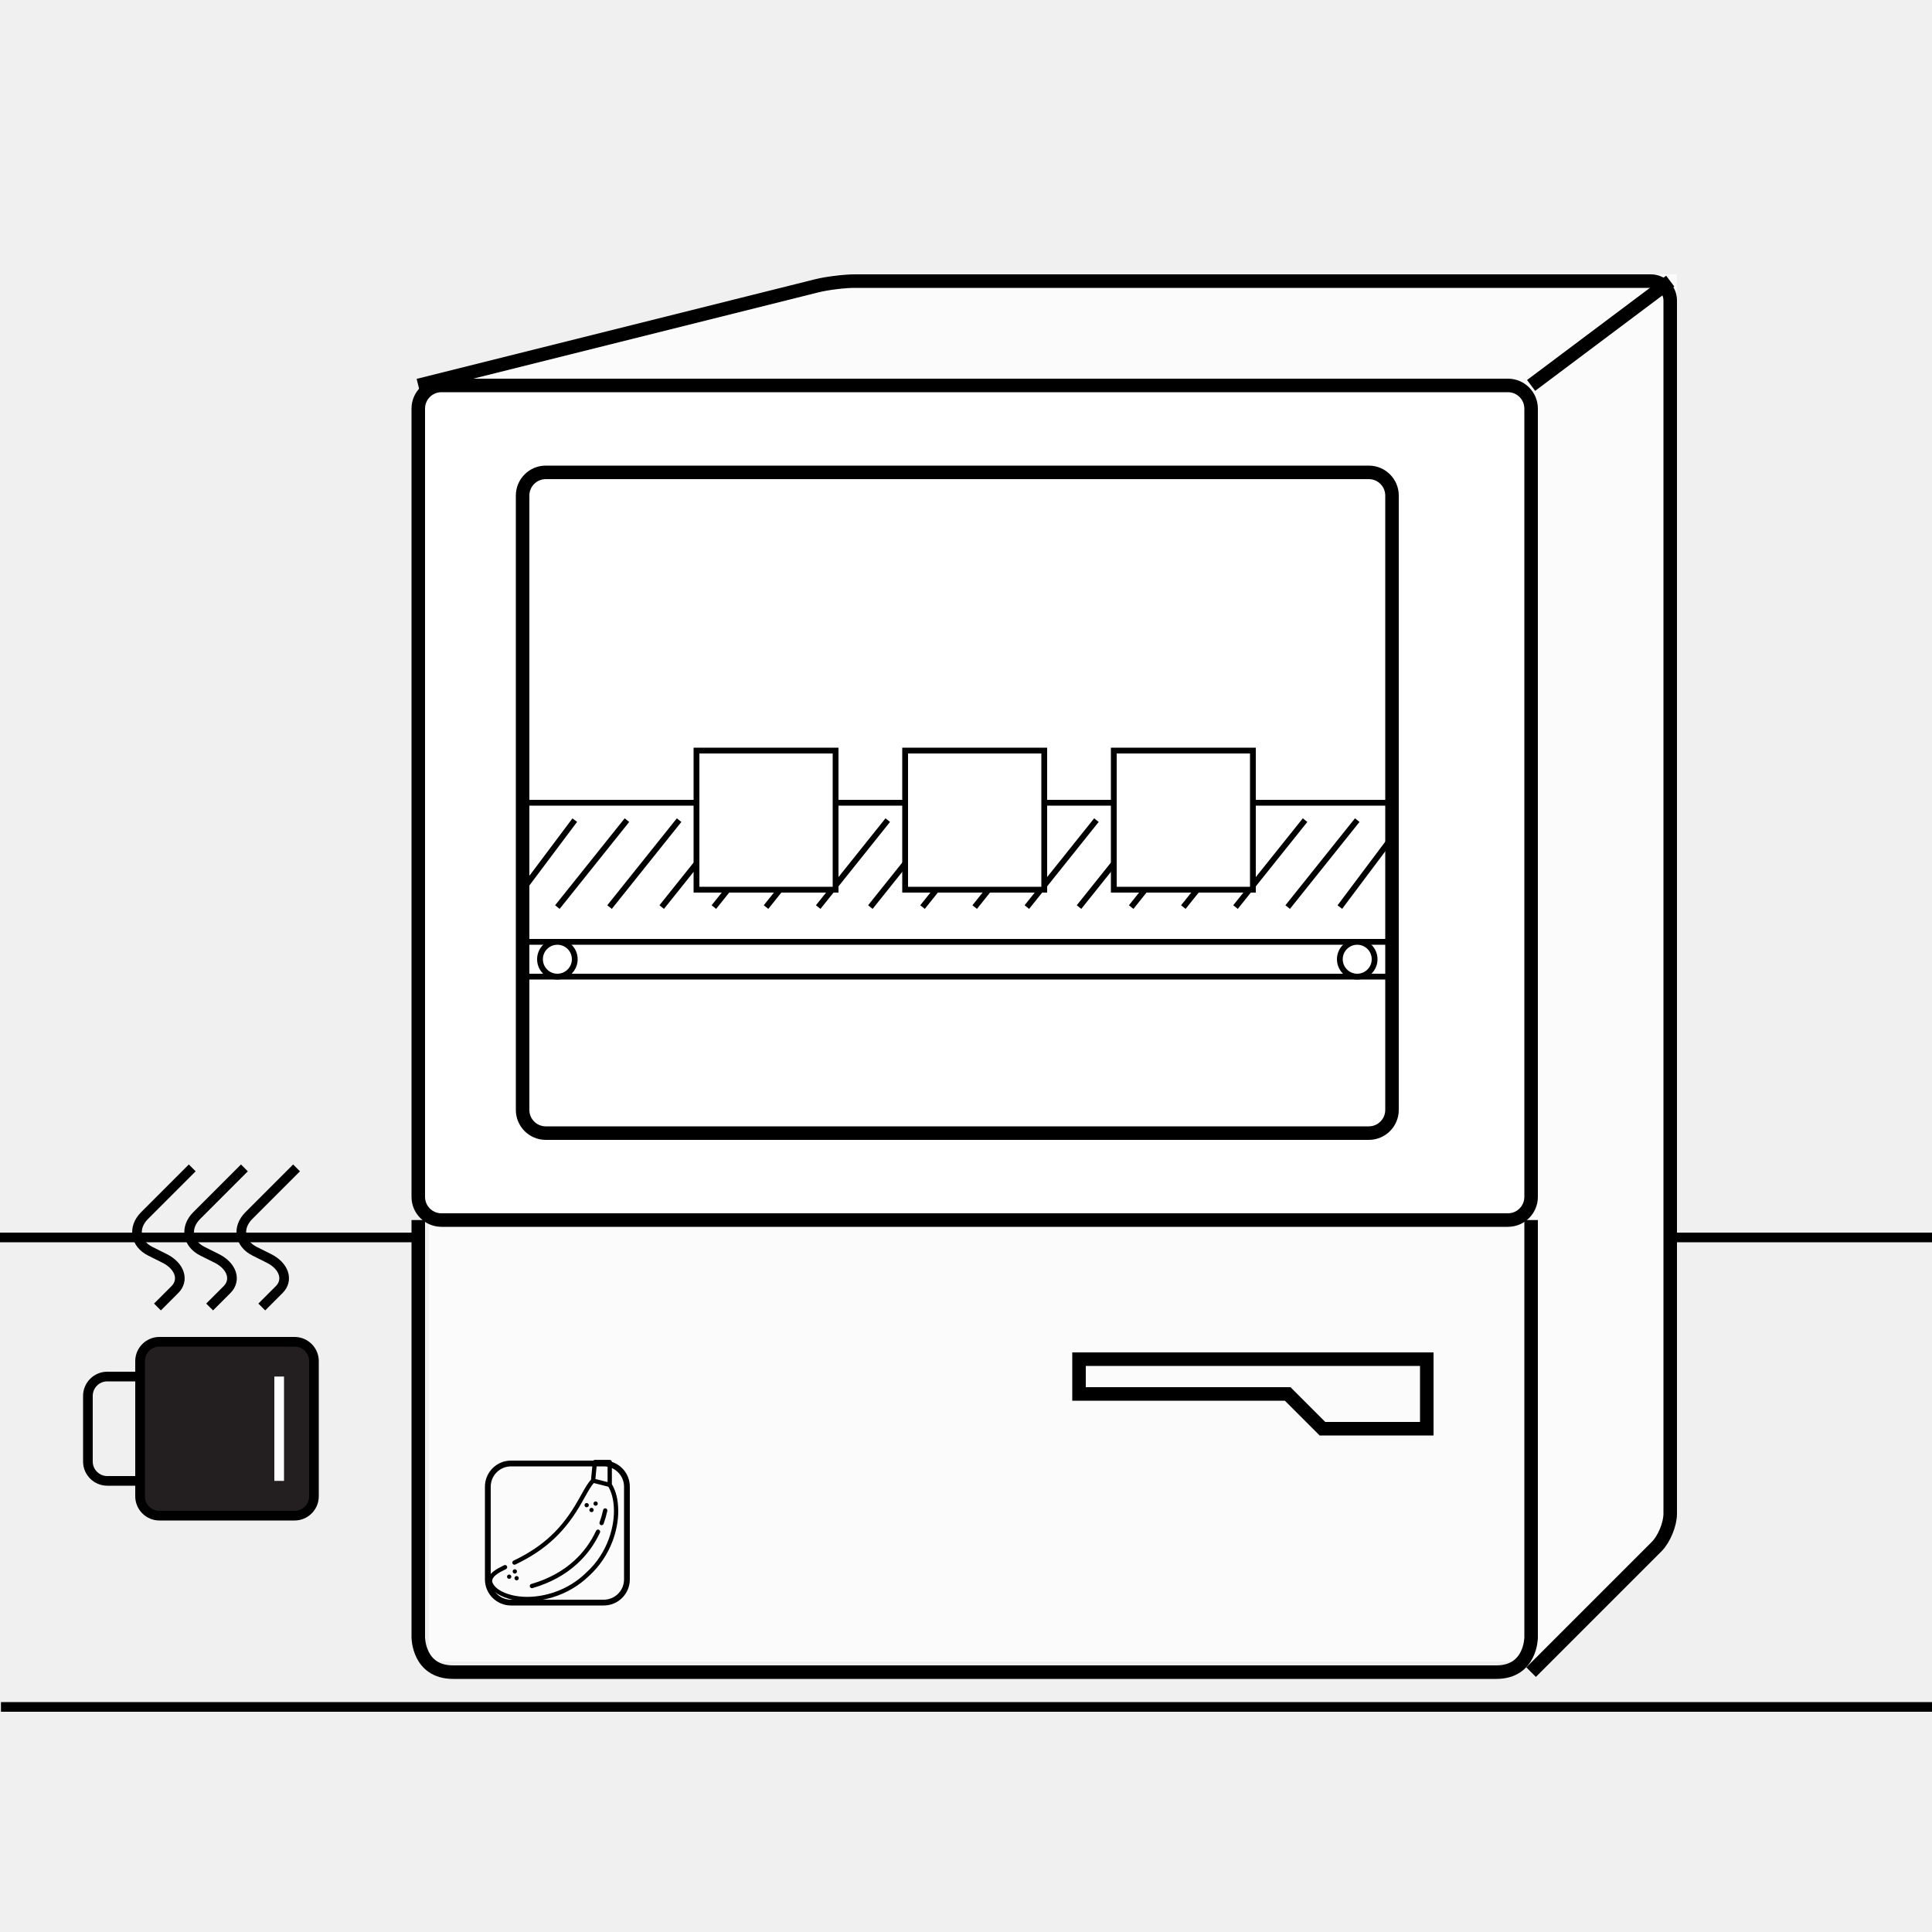
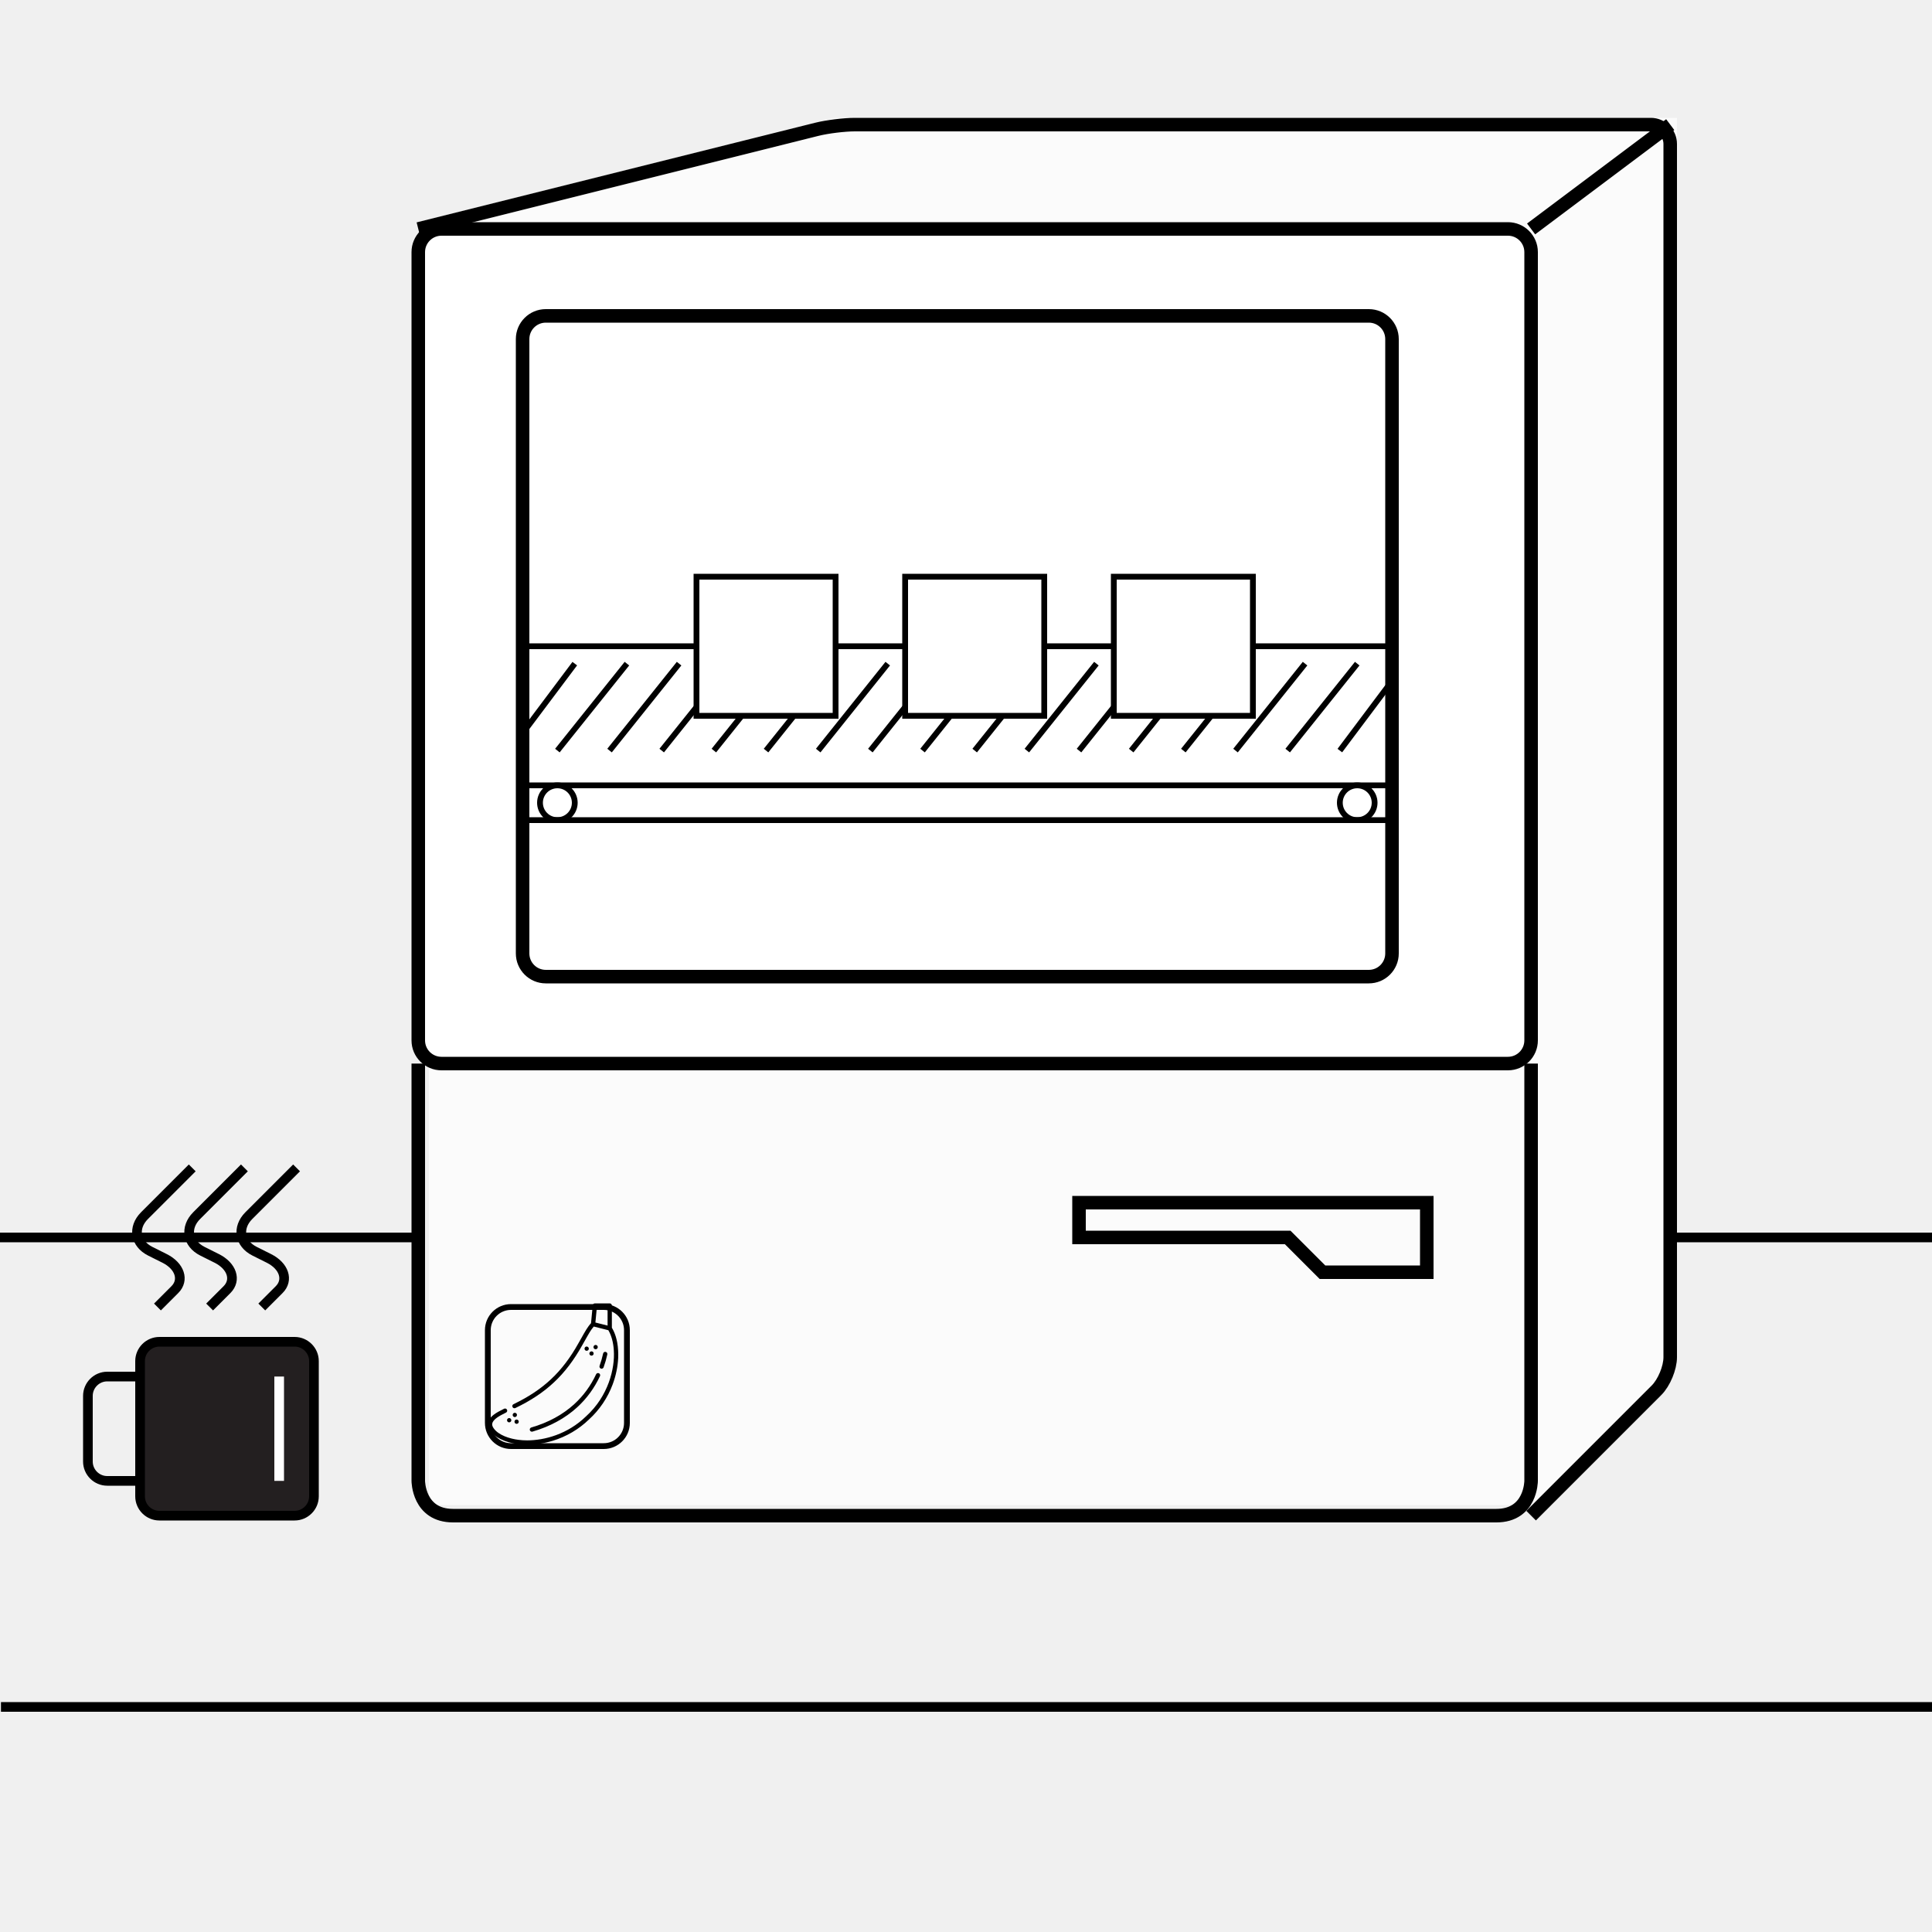
<svg xmlns="http://www.w3.org/2000/svg" version="1.1" id="loop" x="0px" y="0px" viewBox="0 0 1000 1000" enable-background="new 0 0 1000 1000" xml:space="preserve">
  <g display="none">
    <g id="Desktop" display="inline">
      <g>
        <path fill="none" stroke="#000000" stroke-width="4" stroke-miterlimit="10" d="M369.5,591c0,5.5-4.5,10-10,10h-88     c-5.5,0-10-4.5-10-10V251c0-5.5,4.5-10,10-10h88c5.5,0,10,4.5,10,10V591z" />
      </g>
      <line fill="none" stroke="#000000" stroke-width="4" stroke-miterlimit="10" x1="380.5" y1="239" x2="380.5" y2="599" />
      <g>
        <path fill="none" stroke="#000000" stroke-width="4" stroke-miterlimit="10" d="M380.5,599h350c5.5,0,10-4.5,10-10V249     c0-5.5-4.5-10-10-10h-350" />
      </g>
      <line fill="none" stroke="#000000" stroke-width="4" stroke-miterlimit="10" x1="389.5" y1="275" x2="722.5" y2="275" />
      <polyline fill="none" stroke="#000000" stroke-width="4" stroke-miterlimit="10" points="398.5,266 389.5,257 398.5,248   " />
      <rect x="497.5" y="248" fill="none" stroke="#000000" stroke-width="4" stroke-miterlimit="10" width="18" height="18" />
      <line fill="none" stroke="#000000" stroke-width="4" stroke-miterlimit="10" x1="524.5" y1="257" x2="605.5" y2="257" />
      <polyline fill="none" stroke="#000000" stroke-width="4" stroke-miterlimit="10" points="407.5,311 407.5,383 515.5,383   " />
      <polyline fill="none" stroke="#000000" stroke-width="4" stroke-miterlimit="10" points="407.5,401 407.5,473 515.5,473   " />
      <polyline fill="none" stroke="#000000" stroke-width="4" stroke-miterlimit="10" points="407.5,491 407.5,563 515.5,563   " />
      <polyline fill="none" stroke="#000000" stroke-width="4" stroke-miterlimit="10" points="587.5,311 587.5,383 695.5,383   " />
      <polyline fill="none" stroke="#000000" stroke-width="4" stroke-miterlimit="10" points="587.5,401 587.5,473 695.5,473   " />
      <polyline fill="none" stroke="#000000" stroke-width="4" stroke-miterlimit="10" points="587.5,491 587.5,563 695.5,563   " />
      <line fill="none" stroke="#000000" stroke-width="4" stroke-miterlimit="10" x1="272.5" y1="275" x2="362.5" y2="275" />
      <circle fill="none" stroke="#000000" stroke-width="4" stroke-miterlimit="10" cx="317.5" cy="257" r="9" />
      <line fill="none" stroke="#000000" stroke-width="4" stroke-miterlimit="10" x1="272.5" y1="554" x2="362.5" y2="554" />
      <line fill="none" stroke="#000000" stroke-width="4" stroke-miterlimit="10" x1="371.5" y1="248" x2="380.5" y2="248" />
      <polygon fill="none" stroke="#000000" stroke-width="4" stroke-miterlimit="10" points="281.5,338.5 272.5,352 286,352 290.5,352       " />
      <polygon fill="none" stroke="#000000" stroke-width="4" stroke-miterlimit="10" points="281.5,387.5 272.5,401 286,401 290.5,401       " />
      <polygon fill="none" stroke="#000000" stroke-width="4" stroke-miterlimit="10" points="281.5,432.5 272.5,446 286,446 290.5,446       " />
      <line fill="none" stroke="#000000" stroke-width="4" stroke-miterlimit="10" x1="299.5" y1="356" x2="335.5" y2="356" />
      <line fill="none" stroke="#000000" stroke-width="4" stroke-miterlimit="10" x1="299.5" y1="401" x2="335.5" y2="401" />
      <line fill="none" stroke="#000000" stroke-width="4" stroke-miterlimit="10" x1="299.5" y1="446" x2="335.5" y2="446" />
      <line fill="none" stroke="#000000" stroke-width="4" stroke-miterlimit="10" x1="371.5" y1="590" x2="380.5" y2="590" />
      <g>
        <path d="M436.783,292.559V302h-1.219v-9.441H436.783z" />
        <path d="M438.911,302v-9.441h1.331l3.025,4.776c0.699,1.104,1.247,2.101,1.694,3.066l0.027-0.014     c-0.111-1.261-0.14-2.409-0.14-3.88v-3.95h1.146V302h-1.23l-2.998-4.791c-0.659-1.051-1.289-2.129-1.766-3.152l-0.042,0.014     c0.069,1.19,0.099,2.325,0.099,3.896V302H438.911z" />
        <path d="M454.72,301.692c-0.448,0.226-1.346,0.448-2.493,0.448c-2.662,0-4.665-1.681-4.665-4.777     c0-2.956,2.003-4.958,4.931-4.958c1.177,0,1.919,0.252,2.241,0.421l-0.294,0.993c-0.462-0.224-1.121-0.392-1.905-0.392     c-2.213,0-3.684,1.415-3.684,3.894c0,2.313,1.331,3.798,3.628,3.798c0.742,0,1.499-0.154,1.989-0.395L454.72,301.692z" />
        <path d="M464.017,297.182c0,3.25-1.977,4.973-4.385,4.973c-2.492,0-4.243-1.933-4.243-4.791c0-2.997,1.862-4.958,4.384-4.958     C462.35,292.405,464.017,294.38,464.017,297.182z M456.691,297.335c0,2.017,1.092,3.824,3.011,3.824     c1.935,0,3.026-1.779,3.026-3.924c0-1.877-0.98-3.838-3.013-3.838C457.699,293.399,456.691,295.262,456.691,297.335z" />
        <path d="M473.552,297.854c-0.069-1.314-0.153-2.897-0.141-4.076h-0.042c-0.321,1.107-0.714,2.283-1.189,3.586l-1.667,4.581     h-0.926l-1.526-4.496c-0.448-1.329-0.826-2.55-1.093-3.67h-0.027c-0.028,1.179-0.099,2.762-0.183,4.176L466.506,302h-1.163     l0.657-9.441h1.557l1.609,4.566c0.394,1.163,0.715,2.197,0.952,3.18h0.042c0.238-0.953,0.575-1.989,0.995-3.18l1.681-4.566h1.557     L474.98,302h-1.191L473.552,297.854z" />
        <path d="M478.069,292.559V302h-1.219v-9.441H478.069z" />
        <path d="M480.196,302v-9.441h1.331l3.025,4.776c0.699,1.104,1.246,2.101,1.693,3.066l0.028-0.014     c-0.112-1.261-0.14-2.409-0.14-3.88v-3.95h1.146V302h-1.23l-2.998-4.791c-0.659-1.051-1.289-2.129-1.767-3.152l-0.042,0.014     c0.07,1.19,0.1,2.325,0.1,3.896V302H480.196z" />
        <path d="M496.594,301.58c-0.547,0.194-1.625,0.519-2.899,0.519c-1.429,0-2.604-0.364-3.529-1.247     c-0.813-0.785-1.315-2.045-1.315-3.516c0.014-2.815,1.946-4.875,5.112-4.875c1.093,0,1.946,0.236,2.354,0.434l-0.294,0.995     c-0.504-0.224-1.135-0.406-2.087-0.406c-2.297,0-3.796,1.431-3.796,3.796c0,2.396,1.441,3.812,3.642,3.812     c0.798,0,1.346-0.112,1.625-0.252v-2.815h-1.919v-0.979h3.11v4.537h-0.003V301.58z" />
      </g>
      <g>
        <path d="M623.635,297.182c0,3.25-1.977,4.973-4.385,4.973c-2.492,0-4.243-1.933-4.243-4.791c0-2.997,1.861-4.958,4.384-4.958     C621.968,292.405,623.635,294.38,623.635,297.182z M616.307,297.335c0,2.017,1.092,3.824,3.011,3.824     c1.935,0,3.026-1.779,3.026-3.924c0-1.877-0.98-3.838-3.014-3.838C617.315,293.399,616.307,295.262,616.307,297.335z" />
        <path d="M626.429,292.559v5.589c0,2.115,0.938,3.014,2.199,3.014c1.399,0,2.297-0.927,2.297-3.014v-5.589h1.23v5.505     c0,2.899-1.525,4.09-3.57,4.09c-1.935,0-3.392-1.105-3.392-4.032v-5.563H626.429z" />
        <path d="M636.061,293.596h-2.872v-1.037h6.99v1.037h-2.885V302h-1.233V293.596L636.061,293.596z" />
        <path d="M648.034,301.58c-0.546,0.194-1.625,0.519-2.897,0.519c-1.43,0-2.605-0.364-3.53-1.247     c-0.813-0.785-1.316-2.045-1.316-3.516c0.016-2.815,1.947-4.875,5.113-4.875c1.092,0,1.947,0.236,2.354,0.434l-0.294,0.995     c-0.506-0.224-1.137-0.406-2.087-0.406c-2.299,0-3.798,1.431-3.798,3.796c0,2.396,1.443,3.812,3.644,3.812     c0.798,0,1.345-0.112,1.625-0.252v-2.815h-1.919v-0.979h3.108v4.537h-0.003V301.58z" />
        <path d="M657.962,297.182c0,3.25-1.977,4.973-4.386,4.973c-2.492,0-4.244-1.933-4.244-4.791c0-2.997,1.863-4.958,4.386-4.958     C656.294,292.405,657.962,294.38,657.962,297.182z M650.635,297.335c0,2.017,1.092,3.824,3.012,3.824     c1.933,0,3.025-1.779,3.025-3.924c0-1.877-0.98-3.838-3.014-3.838C651.643,293.399,650.635,295.262,650.635,297.335z" />
        <path d="M660.759,292.559V302h-1.221v-9.441H660.759z" />
        <path d="M662.885,302v-9.441h1.331l3.023,4.776c0.7,1.104,1.247,2.101,1.695,3.066l0.028-0.014     c-0.112-1.261-0.142-2.409-0.142-3.88v-3.95h1.148V302h-1.232l-2.998-4.791c-0.658-1.051-1.289-2.129-1.765-3.152l-0.042,0.014     c0.07,1.19,0.098,2.325,0.098,3.896V302H662.885z" />
        <path d="M679.282,301.58c-0.546,0.194-1.625,0.519-2.897,0.519c-1.431,0-2.605-0.364-3.53-1.247     c-0.813-0.785-1.316-2.045-1.316-3.516c0.016-2.815,1.947-4.875,5.113-4.875c1.092,0,1.947,0.236,2.354,0.434l-0.295,0.995     c-0.505-0.224-1.136-0.406-2.088-0.406c-2.297,0-3.796,1.431-3.796,3.796c0,2.396,1.443,3.812,3.644,3.812     c0.798,0,1.345-0.112,1.625-0.252v-2.815h-1.919v-0.979h3.108v4.537h-0.003V301.58z" />
      </g>
    </g>
    <g id="Mobile" display="inline">
      <path fill="none" stroke="#000000" stroke-width="4" stroke-miterlimit="10" d="M1127.5,588c0,6.627-5.373,12-12,12h-201    c-6.627,0-12-5.373-12-12V252c0-6.627,5.373-12,12-12h201c6.627,0,12,5.373,12,12V588z" />
      <line fill="none" stroke="#000000" stroke-width="4" stroke-miterlimit="10" x1="920.5" y1="293" x2="1100.5" y2="293" />
      <circle fill="none" stroke="#000000" stroke-width="4" stroke-miterlimit="10" cx="1010.5" cy="266" r="18" />
      <line fill="none" stroke="#000000" stroke-width="4" stroke-miterlimit="10" x1="921.5" y1="563" x2="1101.5" y2="563" />
      <polyline fill="none" stroke="#000000" stroke-width="4" stroke-miterlimit="10" points="966.5,329 966.5,401 1074.5,401   " />
      <polyline fill="none" stroke="#000000" stroke-width="4" stroke-miterlimit="10" points="966.5,455 966.5,527 1074.5,527   " />
      <g>
        <path d="M984.719,302.154v9.441h-1.22v-9.441H984.719z" />
        <path d="M986.846,311.595v-9.441h1.332l3.023,4.776c0.699,1.106,1.246,2.101,1.694,3.068l0.028-0.016     c-0.112-1.261-0.143-2.408-0.143-3.88v-3.95h1.148v9.441h-1.23l-2.997-4.791c-0.658-1.051-1.289-2.129-1.765-3.152l-0.043,0.016     c0.07,1.188,0.099,2.324,0.099,3.894v4.034L986.846,311.595L986.846,311.595z" />
        <path d="M1002.655,311.287c-0.448,0.224-1.345,0.446-2.493,0.446c-2.66,0-4.664-1.681-4.664-4.775     c0-2.956,2.004-4.958,4.932-4.958c1.177,0,1.92,0.252,2.242,0.42l-0.295,0.994c-0.463-0.226-1.121-0.394-1.904-0.394     c-2.214,0-3.686,1.415-3.686,3.896c0,2.312,1.33,3.796,3.627,3.796c0.742,0,1.5-0.154,1.989-0.395L1002.655,311.287z" />
        <path d="M1011.952,306.777c0,3.25-1.976,4.975-4.384,4.975c-2.494,0-4.244-1.935-4.244-4.791c0-2.998,1.862-4.958,4.385-4.958     C1010.285,302,1011.952,303.975,1011.952,306.777z M1004.629,306.931c0,2.017,1.092,3.824,3.011,3.824     c1.933,0,3.024-1.779,3.024-3.922c0-1.877-0.979-3.838-3.012-3.838C1005.635,302.995,1004.629,304.857,1004.629,306.931z" />
        <path d="M1021.486,307.448c-0.07-1.314-0.154-2.897-0.141-4.074h-0.041c-0.322,1.105-0.715,2.281-1.191,3.586l-1.666,4.581     h-0.926l-1.526-4.496c-0.446-1.331-0.825-2.55-1.093-3.67h-0.027c-0.026,1.177-0.099,2.76-0.183,4.174l-0.252,4.048h-1.163     l0.658-9.441h1.556l1.61,4.566c0.393,1.163,0.715,2.199,0.953,3.18h0.041c0.238-0.953,0.575-1.987,0.995-3.18l1.681-4.566h1.555     l0.59,9.441h-1.189L1021.486,307.448z" />
        <path d="M1026.006,302.154v9.441h-1.221v-9.441H1026.006z" />
        <path d="M1028.133,311.595v-9.441h1.331l3.024,4.776c0.699,1.106,1.246,2.101,1.694,3.068l0.028-0.016     c-0.112-1.261-0.143-2.408-0.143-3.88v-3.95h1.148v9.441h-1.232l-2.997-4.791c-0.659-1.051-1.289-2.129-1.765-3.152l-0.043,0.016     c0.068,1.188,0.099,2.324,0.099,3.894v4.034L1028.133,311.595L1028.133,311.595z" />
        <path d="M1044.529,311.175c-0.547,0.196-1.625,0.519-2.897,0.519c-1.431,0-2.605-0.362-3.53-1.247     c-0.813-0.783-1.316-2.045-1.316-3.516c0.016-2.815,1.947-4.875,5.113-4.875c1.092,0,1.946,0.238,2.354,0.434l-0.293,0.995     c-0.506-0.224-1.137-0.404-2.09-0.404c-2.297,0-3.795,1.429-3.795,3.796c0,2.396,1.442,3.81,3.644,3.81     c0.798,0,1.345-0.112,1.625-0.252v-2.813h-1.919v-0.98h3.107L1044.529,311.175L1044.529,311.175z" />
      </g>
      <g>
        <path d="M991.852,450.027c0,3.25-1.976,4.975-4.385,4.975c-2.493,0-4.244-1.935-4.244-4.791c0-2.998,1.862-4.958,4.385-4.958     C990.184,445.25,991.852,447.226,991.852,450.027z M984.525,450.181c0,2.017,1.092,3.824,3.012,3.824     c1.935,0,3.025-1.779,3.025-3.924c0-1.877-0.979-3.838-3.012-3.838C985.533,446.243,984.525,448.108,984.525,450.181z" />
        <path d="M994.647,445.405v5.589c0,2.115,0.938,3.014,2.199,3.014c1.399,0,2.298-0.927,2.298-3.014v-5.589h1.23v5.505     c0,2.899-1.525,4.092-3.57,4.092c-1.936,0-3.392-1.107-3.392-4.034v-5.563H994.647z" />
        <path d="M1004.279,446.441h-2.871v-1.037h6.989v1.037h-2.886v8.404h-1.232V446.441L1004.279,446.441z" />
        <path d="M1016.254,454.425c-0.547,0.194-1.625,0.519-2.898,0.519c-1.43,0-2.604-0.364-3.531-1.247     c-0.813-0.785-1.314-2.045-1.314-3.516c0.014-2.815,1.945-4.875,5.111-4.875c1.094,0,1.947,0.238,2.354,0.434l-0.295,0.995     c-0.504-0.224-1.136-0.406-2.087-0.406c-2.297,0-3.796,1.431-3.796,3.797c0,2.396,1.441,3.811,3.643,3.811     c0.798,0,1.344-0.112,1.625-0.252v-2.815h-1.92v-0.979h3.109L1016.254,454.425L1016.254,454.425z" />
        <path d="M1026.179,450.027c0,3.25-1.978,4.975-4.385,4.975c-2.493,0-4.243-1.935-4.243-4.791c0-2.998,1.86-4.958,4.384-4.958     C1024.512,445.25,1026.179,447.226,1026.179,450.027z M1018.854,450.181c0,2.017,1.092,3.824,3.012,3.824     c1.934,0,3.025-1.779,3.025-3.924c0-1.877-0.98-3.838-3.013-3.838C1019.861,446.243,1018.854,448.108,1018.854,450.181z" />
        <path d="M1028.975,445.405v9.441h-1.219v-9.441H1028.975z" />
        <path d="M1031.103,454.846v-9.441h1.331l3.024,4.776c0.699,1.104,1.246,2.101,1.694,3.066l0.027-0.014     c-0.111-1.261-0.142-2.409-0.142-3.88v-3.95h1.148v9.441h-1.232l-2.996-4.791c-0.658-1.051-1.288-2.129-1.767-3.152l-0.042,0.014     c0.069,1.19,0.1,2.325,0.1,3.896v4.034L1031.103,454.846L1031.103,454.846z" />
        <path d="M1047.5,454.425c-0.547,0.194-1.625,0.519-2.897,0.519c-1.429,0-2.604-0.364-3.53-1.247     c-0.813-0.785-1.314-2.045-1.314-3.516c0.014-2.815,1.945-4.875,5.111-4.875c1.094,0,1.946,0.238,2.354,0.434l-0.294,0.995     c-0.504-0.224-1.135-0.406-2.088-0.406c-2.297,0-3.795,1.431-3.795,3.797c0,2.396,1.44,3.811,3.642,3.811     c0.798,0,1.345-0.112,1.624-0.252v-2.815h-1.918v-0.979h3.107v4.535H1047.5z" />
      </g>
      <line fill="none" stroke="#000000" stroke-width="4" stroke-miterlimit="10" x1="1082.5" y1="258" x2="1109.5" y2="258" />
      <line fill="none" stroke="#000000" stroke-width="4" stroke-miterlimit="10" x1="1082.5" y1="266" x2="1109.5" y2="266" />
      <line fill="none" stroke="#000000" stroke-width="4" stroke-miterlimit="10" x1="1082.5" y1="275" x2="1109.5" y2="275" />
    </g>
    <polyline display="inline" fill="none" stroke="#FFFFFF" stroke-width="4" stroke-miterlimit="10" points="416.5,320 416.5,374    497.5,374  " />
    <polyline display="inline" fill="none" stroke="#FFFFFF" stroke-width="4" stroke-miterlimit="10" points="416.5,410 416.5,464    497.5,464  " />
    <polyline display="inline" fill="none" stroke="#FFFFFF" stroke-width="4" stroke-miterlimit="10" points="416.5,500 416.5,554    497.5,554  " />
    <polyline display="inline" fill="none" stroke="#FFFFFF" stroke-width="4" stroke-miterlimit="10" points="596.5,320 596.5,374    677.5,374  " />
    <polyline display="inline" fill="none" stroke="#FFFFFF" stroke-width="4" stroke-miterlimit="10" points="596.5,410 596.5,464    677.5,464  " />
    <polyline display="inline" fill="none" stroke="#FFFFFF" stroke-width="4" stroke-miterlimit="10" points="596.5,500 596.5,554    677.5,554  " />
    <polyline display="inline" fill="none" stroke="#FFFFFF" stroke-width="4" stroke-miterlimit="10" points="596.5,320 596.5,374    677.5,374  " />
    <polyline display="inline" fill="none" stroke="#FFFFFF" stroke-width="4" stroke-miterlimit="10" points="974.5,338 974.5,392    1055.5,392  " />
    <polyline display="inline" fill="none" stroke="#FFFFFF" stroke-width="4" stroke-miterlimit="10" points="974.5,464 974.5,518    1055.5,518  " />
  </g>
-   <polygon opacity="0.7" fill="#FFFFFF" stroke="#FFFFFF" stroke-width="7" stroke-miterlimit="10" points="225.5,856.5 225.5,199.5   432.5,145.5 864.5,145.5 864.5,783.5 801.5,856.5 " />
-   <path fill="#FFFFFF" stroke="#000000" stroke-width="7" stroke-miterlimit="10" d="M792.5,619.5c0,6.627-5.372,12-12,12h-552  c-6.627,0-12-5.373-12-12v-408c0-6.627,5.373-12,12-12h552c6.628,0,12,5.373,12,12V619.5z" />
-   <path fill="none" stroke="#000000" stroke-width="7" stroke-miterlimit="10" d="M216.5,631.5v216c0,0,0,18,18,18h540  c18,0,18-18,18-18v-216" />
-   <polygon fill="none" stroke="#000000" stroke-width="7" stroke-miterlimit="10" points="558.5,703.5 558.5,721.5 666.5,721.5   684.5,739.5 738.5,739.5 738.5,703.5 " />
  <rect x="234.5" y="298.5" display="none" fill="none" stroke="#000000" stroke-width="7" stroke-miterlimit="10" width="540" height="396" />
  <g>
-     <path d="M319.969,783.817c0.058-1.338,0.048-2.65-0.038-3.922c-0.307-5.7-1.887-9.455-3.229-11.664v-11.49   c0-0.612-0.498-1.109-1.109-1.109h-7.688c-0.571,0-1.049,0.435-1.104,1.004l-0.889,9.249c-1.676,1.771-3.149,4.403-4.842,7.426   c-0.518,0.927-1.055,1.884-1.618,2.854c-0.003,0.006-0.006,0.011-0.009,0.017c-4.229,7.577-8.86,13.671-14.166,18.633   c-5.283,4.986-11.653,9.23-19.473,12.977c-0.554,0.265-0.787,0.928-0.522,1.479c0.191,0.398,0.588,0.631,1.002,0.631   c0.161,0,0.324-0.035,0.479-0.108c8.03-3.847,14.586-8.218,20.034-13.36c5.471-5.115,10.239-11.383,14.581-19.16   c0.569-0.981,1.108-1.945,1.63-2.877c1.553-2.773,2.914-5.202,4.331-6.781l7.54,1.899c1.61,2.717,2.615,6.424,2.837,10.518   c0.613,9.146-2.771,23.539-14.337,34.016c-0.011,0.01-0.02,0.019-0.029,0.027c-9.528,9.286-21.529,12.462-30.503,12.462   c-1.551,0-3.012-0.097-4.353-0.271c-4.618-0.538-10.449-2.391-12.966-5.975c-0.632-0.899-0.896-1.755-0.744-2.404   c0.003-0.015,0.007-0.029,0.009-0.045c0.429-2.239,3.612-3.97,7.119-5.691c0.55-0.27,0.778-0.936,0.507-1.484   c-0.27-0.552-0.935-0.777-1.484-0.509c-4.178,2.051-7.686,4.011-8.317,7.246c-0.293,1.288,0.084,2.729,1.094,4.164   c1.139,1.62,2.985,3.105,5.342,4.292c2.639,1.33,5.729,2.209,9.17,2.61c1.506,0.195,3.073,0.292,4.679,0.292   c4.27,0,8.807-0.685,13.162-2.012c7.091-2.159,13.599-5.987,18.821-11.072c5.397-4.896,9.624-11.151,12.22-18.095   c1.681-4.495,2.66-9.233,2.861-13.691C319.969,783.865,319.969,783.84,319.969,783.817z M308.915,757.85h5.568v9.271l-6.307-1.588   L308.915,757.85z" />
-     <path d="M297.304,807.718c-5.996,5.505-13.498,9.591-22.298,12.144c-0.589,0.17-0.928,0.787-0.757,1.375   c0.142,0.485,0.584,0.801,1.066,0.801c0.103,0,0.207-0.014,0.31-0.044c9.13-2.648,16.929-6.9,23.181-12.64   c4.915-4.512,8.865-9.922,11.741-16.08c0.259-0.555,0.019-1.216-0.536-1.475c-0.557-0.261-1.216-0.021-1.477,0.536   C305.783,798.229,302.005,803.405,297.304,807.718z" />
-     <path d="M311.01,789.372c0.124,0.044,0.25,0.065,0.375,0.065c0.455,0,0.882-0.282,1.045-0.735c0.787-2.188,1.432-4.428,1.916-6.65   c0.13-0.6-0.25-1.19-0.85-1.321c-0.598-0.13-1.189,0.25-1.319,0.849c-0.464,2.131-1.082,4.274-1.836,6.373   C310.134,788.531,310.433,789.164,311.01,789.372z" />
-     <path d="M302.74,779.683c0.539,0.839,1.879,0.52,2.021-0.452c0.144-0.981-1.031-1.65-1.803-1.021   C302.523,778.565,302.426,779.218,302.74,779.683z" />
-     <path d="M307.266,778.677c0.172,0.408,0.579,0.686,1.024,0.686c0.494-0.001,0.938-0.338,1.069-0.813   c0.119-0.434-0.038-0.91-0.398-1.182c-0.373-0.279-0.889-0.297-1.278-0.043C307.239,777.615,307.071,778.189,307.266,778.677z" />
-     <path d="M306.955,780.789c-0.642-0.642-1.771-0.249-1.886,0.647c-0.06,0.473,0.203,0.946,0.636,1.145   c0.436,0.199,0.967,0.095,1.287-0.262C307.385,781.888,307.368,781.202,306.955,780.789z" />
-     <path d="M262.759,816.885c0.715,0.714,1.978,0.131,1.893-0.877c-0.04-0.469-0.38-0.867-0.834-0.983   c-0.446-0.114-0.93,0.069-1.189,0.45C262.332,815.907,262.387,816.512,262.759,816.885z" />
-     <path d="M266.252,812.281c-0.502,0.104-0.881,0.544-0.892,1.061c-0.01,0.453,0.264,0.881,0.685,1.054   c0.915,0.374,1.849-0.594,1.432-1.492C267.263,812.445,266.747,812.18,266.252,812.281z" />
-     <path d="M266.977,815.847c-0.912,0.365-0.883,1.712,0.024,2.06c0.447,0.171,0.976,0.031,1.271-0.348   c0.28-0.36,0.314-0.863,0.082-1.256C268.079,815.838,267.478,815.636,266.977,815.847z" />
+     <polygon opacity="0.7" fill="#FFFFFF" stroke="#FFFFFF" stroke-width="7" stroke-miterlimit="10" points="225.5,775.5 225.5,118.5    432.5,64.5 864.5,64.5 864.5,702.5 801.5,775.5  " />
+     <path fill="#FFFFFF" stroke="#000000" stroke-width="7" stroke-miterlimit="10" d="M792.5,538.5c0,6.627-5.372,12-12,12h-552   c-6.627,0-12-5.373-12-12v-408c0-6.627,5.373-12,12-12h552c6.628,0,12,5.373,12,12V538.5z" />
+     <path fill="none" stroke="#000000" stroke-width="7" stroke-miterlimit="10" d="M216.5,550.5v216c0,0,0,18,18,18h540   c18,0,18-18,18-18v-216" />
+     <polygon fill="none" stroke="#000000" stroke-width="7" stroke-miterlimit="10" points="558.5,622.5 558.5,640.5 666.5,640.5    684.5,658.5 738.5,658.5 738.5,622.5  " />
+     <g>
+       <path d="M319.969,702.817c0.058-1.338,0.048-2.65-0.038-3.922c-0.307-5.7-1.887-9.455-3.229-11.664v-11.49    c0-0.612-0.498-1.109-1.109-1.109h-7.688c-0.571,0-1.049,0.435-1.104,1.004l-0.889,9.249c-1.676,1.771-3.149,4.403-4.842,7.426    c-0.518,0.927-1.055,1.884-1.618,2.854c-0.003,0.006-0.006,0.011-0.009,0.017c-4.229,7.577-8.86,13.671-14.166,18.633    c-5.283,4.986-11.653,9.23-19.473,12.977c-0.554,0.265-0.787,0.928-0.522,1.479c0.191,0.398,0.588,0.631,1.002,0.631    c0.161,0,0.324-0.035,0.479-0.108c8.03-3.847,14.586-8.218,20.034-13.36c5.471-5.115,10.239-11.383,14.581-19.16    c0.569-0.981,1.108-1.945,1.63-2.877c1.553-2.773,2.914-5.202,4.331-6.781l7.54,1.899c1.61,2.717,2.615,6.424,2.837,10.518    c0.613,9.146-2.771,23.539-14.337,34.016c-0.011,0.01-0.02,0.019-0.029,0.027c-9.528,9.286-21.529,12.462-30.503,12.462    c-1.551,0-3.012-0.097-4.353-0.271c-4.618-0.538-10.449-2.391-12.966-5.975c-0.632-0.899-0.896-1.755-0.744-2.404    c0.003-0.015,0.007-0.029,0.009-0.045c0.429-2.239,3.612-3.97,7.119-5.691c0.55-0.27,0.778-0.936,0.507-1.484    c-0.27-0.552-0.935-0.777-1.484-0.509c-4.178,2.051-7.686,4.011-8.317,7.246c-0.293,1.288,0.084,2.729,1.094,4.164    c1.139,1.62,2.985,3.105,5.342,4.292c2.639,1.33,5.729,2.209,9.17,2.61c1.506,0.195,3.073,0.292,4.679,0.292    c4.27,0,8.807-0.685,13.162-2.012c7.091-2.159,13.599-5.987,18.821-11.072c5.397-4.896,9.624-11.151,12.22-18.095    c1.681-4.495,2.66-9.233,2.861-13.691C319.969,702.865,319.969,702.84,319.969,702.817z M308.915,676.85h5.568v9.271l-6.307-1.588    L308.915,676.85z" />
+       <path d="M297.304,726.718c-5.996,5.505-13.498,9.591-22.298,12.144c-0.589,0.17-0.928,0.787-0.757,1.375    c0.142,0.485,0.584,0.801,1.066,0.801c0.103,0,0.207-0.014,0.31-0.044c9.13-2.648,16.929-6.9,23.181-12.64    c4.915-4.512,8.865-9.922,11.741-16.08c0.259-0.555,0.019-1.216-0.536-1.475c-0.557-0.261-1.216-0.021-1.477,0.536    C305.783,717.229,302.005,722.405,297.304,726.718z" />
+       <path d="M311.01,708.372c0.124,0.044,0.25,0.065,0.375,0.065c0.455,0,0.882-0.282,1.045-0.735c0.787-2.188,1.432-4.428,1.916-6.65    c0.13-0.6-0.25-1.19-0.85-1.321c-0.598-0.13-1.189,0.25-1.319,0.849c-0.464,2.131-1.082,4.274-1.836,6.373    C310.134,707.531,310.433,708.164,311.01,708.372z" />
+       <path d="M302.74,698.683c0.539,0.839,1.879,0.52,2.021-0.452c0.144-0.981-1.031-1.65-1.803-1.021    C302.523,697.565,302.426,698.218,302.74,698.683z" />
+       <path d="M307.266,697.677c0.172,0.408,0.579,0.686,1.024,0.686c0.494-0.001,0.938-0.338,1.069-0.813    c0.119-0.434-0.038-0.91-0.398-1.182c-0.373-0.279-0.889-0.297-1.278-0.043C307.239,696.615,307.071,697.189,307.266,697.677z" />
+       <path d="M306.955,699.789c-0.642-0.642-1.771-0.249-1.886,0.647c-0.06,0.473,0.203,0.946,0.636,1.145    c0.436,0.199,0.967,0.095,1.287-0.262C307.385,700.888,307.368,700.202,306.955,699.789z" />
+       <path d="M262.759,735.885c0.715,0.714,1.978,0.131,1.893-0.877c-0.04-0.469-0.38-0.867-0.834-0.983    c-0.446-0.114-0.93,0.069-1.189,0.45C262.332,734.907,262.387,735.512,262.759,735.885z" />
+       <path d="M266.252,731.281c-0.502,0.104-0.881,0.544-0.892,1.061c-0.01,0.453,0.264,0.881,0.685,1.054    c0.915,0.374,1.849-0.594,1.432-1.492C267.263,731.445,266.747,731.18,266.252,731.281z" />
+       <path d="M266.977,734.847c-0.912,0.365-0.883,1.712,0.024,2.06c0.447,0.171,0.976,0.031,1.271-0.348    c0.28-0.36,0.314-0.863,0.082-1.256C268.079,734.838,267.478,734.636,266.977,734.847z" />
+     </g>
+     <path fill="none" stroke="#000000" stroke-width="3" stroke-miterlimit="10" d="M324.5,736.5c0,6.627-5.372,12-12,12h-48   c-6.627,0-12-5.373-12-12v-48c0-6.628,5.373-12,12-12h48c6.628,0,12,5.372,12,12V736.5z" />
+     <g>
+       <path fill="none" stroke="#000000" stroke-width="7" stroke-miterlimit="10" d="M216.5,118.5l206.3-51.575    c5.335-1.334,14.2-2.425,19.7-2.425h412c5.5,0,10,4.5,10,10v628c0,5.5-3.182,13.182-7.07,17.07L792.5,784.5" />
+     </g>
+     <line fill="none" stroke="#000000" stroke-width="7" stroke-miterlimit="10" x1="792.5" y1="118.5" x2="864.5" y2="64.5" />
+     <path fill="none" stroke="#000000" stroke-width="7" stroke-miterlimit="10" d="M720.5,493.5c0,6.627-5.372,12-12,12h-426   c-6.627,0-12-5.373-12-12v-318c0-6.627,5.373-12,12-12h426c6.628,0,12,5.373,12,12V493.5z" />
+     <rect x="270.5" y="334.5" fill="none" stroke="#000000" stroke-width="3" stroke-miterlimit="10" width="450" height="72" />
+     <g id="belt">
+       <line fill="none" stroke="#000000" stroke-width="3" stroke-miterlimit="10" x1="351.5" y1="343.5" x2="315.5" y2="388.5" />
+       <line fill="none" stroke="#000000" stroke-width="3" stroke-miterlimit="10" x1="378.5" y1="343.5" x2="342.5" y2="388.5" />
+       <line fill="none" stroke="#000000" stroke-width="3" stroke-miterlimit="10" x1="405.5" y1="343.5" x2="369.5" y2="388.5" />
+       <line fill="none" stroke="#000000" stroke-width="3" stroke-miterlimit="10" x1="432.5" y1="343.5" x2="396.5" y2="388.5" />
+       <line fill="none" stroke="#000000" stroke-width="3" stroke-miterlimit="10" x1="459.5" y1="343.5" x2="423.5" y2="388.5" />
+       <line fill="none" stroke="#000000" stroke-width="3" stroke-miterlimit="10" x1="486.5" y1="343.5" x2="450.5" y2="388.5" />
+       <line fill="none" stroke="#000000" stroke-width="3" stroke-miterlimit="10" x1="513.5" y1="343.5" x2="477.5" y2="388.5" />
+       <line fill="none" stroke="#000000" stroke-width="3" stroke-miterlimit="10" x1="540.5" y1="343.5" x2="504.5" y2="388.5" />
+       <line fill="none" stroke="#000000" stroke-width="3" stroke-miterlimit="10" x1="567.5" y1="343.5" x2="531.5" y2="388.5" />
+       <line fill="none" stroke="#000000" stroke-width="3" stroke-miterlimit="10" x1="594.5" y1="343.5" x2="558.5" y2="388.5" />
+       <line fill="none" stroke="#000000" stroke-width="3" stroke-miterlimit="10" x1="621.5" y1="343.5" x2="585.5" y2="388.5" />
+       <line fill="none" stroke="#000000" stroke-width="3" stroke-miterlimit="10" x1="648.5" y1="343.5" x2="612.5" y2="388.5" />
+       <line fill="none" stroke="#000000" stroke-width="3" stroke-miterlimit="10" x1="675.5" y1="343.5" x2="639.5" y2="388.5" />
+       <line fill="none" stroke="#000000" stroke-width="3" stroke-miterlimit="10" x1="702.5" y1="343.5" x2="666.5" y2="388.5" />
+       <line fill="none" stroke="#000000" stroke-width="3" stroke-miterlimit="10" x1="324.5" y1="343.5" x2="288.5" y2="388.5" />
+       <line fill="none" stroke="#000000" stroke-width="3" stroke-miterlimit="10" x1="297.5" y1="343.5" x2="270.5" y2="379.5" />
+       <line fill="none" stroke="#000000" stroke-width="3" stroke-miterlimit="10" x1="720.5" y1="352.5" x2="693.5" y2="388.5" />
+     </g>
+     <circle fill="#FFFFFF" stroke="#000000" stroke-width="3" stroke-miterlimit="10" cx="288.5" cy="415.5" r="9" />
+     <circle fill="#FFFFFF" stroke="#000000" stroke-width="3" stroke-miterlimit="10" cx="702.5" cy="415.5" r="9" />
+     <line fill="none" stroke="#000000" stroke-width="3" stroke-miterlimit="10" x1="270.5" y1="424.5" x2="720.5" y2="424.5" />
+     <path fill="#FFFFFF" stroke="#FFFFFF" stroke-width="7" stroke-miterlimit="10" d="M1251.5,235.5" />
+     <rect x="360.5" y="298.5" fill="#FFFFFF" stroke="#000000" stroke-width="3" stroke-miterlimit="10" width="72" height="72" />
+     <rect x="468.5" y="298.5" fill="#FFFFFF" stroke="#000000" stroke-width="3" stroke-miterlimit="10" width="72" height="72" />
+     <rect x="576.5" y="298.5" fill="#FFFFFF" stroke="#000000" stroke-width="3" stroke-miterlimit="10" width="72" height="72" />
  </g>
-   <path fill="none" stroke="#000000" stroke-width="3" stroke-miterlimit="10" d="M324.5,817.5c0,6.627-5.372,12-12,12h-48  c-6.627,0-12-5.373-12-12v-48c0-6.628,5.373-12,12-12h48c6.628,0,12,5.372,12,12V817.5z" />
-   <g>
-     <path fill="none" stroke="#000000" stroke-width="7" stroke-miterlimit="10" d="M216.5,199.5l206.3-51.575   c5.335-1.334,14.2-2.425,19.7-2.425h412c5.5,0,10,4.5,10,10v628c0,5.5-3.182,13.182-7.07,17.07L792.5,865.5" />
-   </g>
-   <line fill="none" stroke="#000000" stroke-width="7" stroke-miterlimit="10" x1="792.5" y1="199.5" x2="864.5" y2="145.5" />
-   <path fill="none" stroke="#000000" stroke-width="7" stroke-miterlimit="10" d="M720.5,574.5c0,6.627-5.372,12-12,12h-426  c-6.627,0-12-5.373-12-12v-318c0-6.627,5.373-12,12-12h426c6.628,0,12,5.373,12,12V574.5z" />
-   <rect x="270.5" y="415.5" fill="none" stroke="#000000" stroke-width="3" stroke-miterlimit="10" width="450" height="72" />
-   <g id="belt">
-     <line fill="none" stroke="#000000" stroke-width="3" stroke-miterlimit="10" x1="351.5" y1="424.5" x2="315.5" y2="469.5" />
-     <line fill="none" stroke="#000000" stroke-width="3" stroke-miterlimit="10" x1="378.5" y1="424.5" x2="342.5" y2="469.5" />
-     <line fill="none" stroke="#000000" stroke-width="3" stroke-miterlimit="10" x1="405.5" y1="424.5" x2="369.5" y2="469.5" />
-     <line fill="none" stroke="#000000" stroke-width="3" stroke-miterlimit="10" x1="432.5" y1="424.5" x2="396.5" y2="469.5" />
-     <line fill="none" stroke="#000000" stroke-width="3" stroke-miterlimit="10" x1="459.5" y1="424.5" x2="423.5" y2="469.5" />
-     <line fill="none" stroke="#000000" stroke-width="3" stroke-miterlimit="10" x1="486.5" y1="424.5" x2="450.5" y2="469.5" />
-     <line fill="none" stroke="#000000" stroke-width="3" stroke-miterlimit="10" x1="513.5" y1="424.5" x2="477.5" y2="469.5" />
-     <line fill="none" stroke="#000000" stroke-width="3" stroke-miterlimit="10" x1="540.5" y1="424.5" x2="504.5" y2="469.5" />
-     <line fill="none" stroke="#000000" stroke-width="3" stroke-miterlimit="10" x1="567.5" y1="424.5" x2="531.5" y2="469.5" />
-     <line fill="none" stroke="#000000" stroke-width="3" stroke-miterlimit="10" x1="594.5" y1="424.5" x2="558.5" y2="469.5" />
-     <line fill="none" stroke="#000000" stroke-width="3" stroke-miterlimit="10" x1="621.5" y1="424.5" x2="585.5" y2="469.5" />
-     <line fill="none" stroke="#000000" stroke-width="3" stroke-miterlimit="10" x1="648.5" y1="424.5" x2="612.5" y2="469.5" />
-     <line fill="none" stroke="#000000" stroke-width="3" stroke-miterlimit="10" x1="675.5" y1="424.5" x2="639.5" y2="469.5" />
-     <line fill="none" stroke="#000000" stroke-width="3" stroke-miterlimit="10" x1="702.5" y1="424.5" x2="666.5" y2="469.5" />
-     <line fill="none" stroke="#000000" stroke-width="3" stroke-miterlimit="10" x1="324.5" y1="424.5" x2="288.5" y2="469.5" />
-     <line fill="none" stroke="#000000" stroke-width="3" stroke-miterlimit="10" x1="297.5" y1="424.5" x2="270.5" y2="460.5" />
-     <line fill="none" stroke="#000000" stroke-width="3" stroke-miterlimit="10" x1="720.5" y1="433.5" x2="693.5" y2="469.5" />
-   </g>
-   <rect x="576.5" y="388.5" fill="#FFFFFF" stroke="#000000" stroke-width="3" stroke-miterlimit="10" width="72" height="72" />
-   <rect x="468.5" y="388.5" fill="#FFFFFF" stroke="#000000" stroke-width="3" stroke-miterlimit="10" width="72" height="72" />
-   <rect x="360.5" y="388.5" fill="#FFFFFF" stroke="#000000" stroke-width="3" stroke-miterlimit="10" width="72" height="72" />
-   <circle fill="#FFFFFF" stroke="#000000" stroke-width="3" stroke-miterlimit="10" cx="288.5" cy="496.5" r="9" />
-   <circle fill="#FFFFFF" stroke="#000000" stroke-width="3" stroke-miterlimit="10" cx="702.5" cy="496.5" r="9" />
-   <line fill="none" stroke="#000000" stroke-width="3" stroke-miterlimit="10" x1="270.5" y1="505.5" x2="720.5" y2="505.5" />
  <line fill="none" stroke="#000000" stroke-width="5" stroke-miterlimit="10" x1="0.5" y1="883.5" x2="1000" y2="883.5" />
  <line fill="none" stroke="#000000" stroke-width="5" stroke-miterlimit="10" x1="0" y1="640.5" x2="216.5" y2="640.5" />
  <line fill="none" stroke="#000000" stroke-width="5" stroke-miterlimit="10" x1="864.5" y1="640.5" x2="1081" y2="640.5" />
  <path fill="none" stroke="#000000" stroke-width="5" stroke-miterlimit="10" d="M-575.5,460.5" />
  <g id="Cup">
    <g>
      <path fill="#231F20" stroke="#000000" stroke-width="5" stroke-miterlimit="10" d="M162.5,774.5c0,5.5-4.5,10-10,10h-70    c-5.5,0-10-4.5-10-10v-70c0-5.5,4.5-10,10-10h70c5.5,0,10,4.5,10,10V774.5z" />
    </g>
    <g>
      <path fill="none" stroke="#000000" stroke-width="5" stroke-miterlimit="10" d="M72.5,712.5h-17c-5.5,0-10,4.5-10,10v34    c0,5.5,4.5,10,10,10h17" />
    </g>
    <line fill="none" stroke="#FFFFFF" stroke-width="5" stroke-miterlimit="10" x1="144.5" y1="712.5" x2="144.5" y2="766.5" />
    <g>
      <path fill="none" stroke="#000000" stroke-width="5" stroke-miterlimit="10" d="M81.5,676.5c0,0,4.05-4.051,9-9    c4.95-4.95,2.561-12.221-5.311-16.155l-7.378-3.689c-7.871-3.936-9.221-12.246-2.998-18.469L99.5,604.5" />
    </g>
    <g>
      <path fill="none" stroke="#000000" stroke-width="5" stroke-miterlimit="10" d="M108.5,676.5c0,0,4.05-4.051,9-9    c4.95-4.95,2.561-12.221-5.311-16.155l-7.378-3.689c-7.871-3.936-9.221-12.246-2.998-18.469L126.5,604.5" />
    </g>
    <g>
      <path fill="none" stroke="#000000" stroke-width="5" stroke-miterlimit="10" d="M135.5,676.5c0,0,4.05-4.051,9-9    c4.95-4.95,2.561-12.221-5.311-16.155l-7.378-3.689c-7.871-3.936-9.221-12.246-2.998-18.469L153.5,604.5" />
    </g>
  </g>
-   <path fill="#FFFFFF" stroke="#FFFFFF" stroke-width="7" stroke-miterlimit="10" d="M1251.5,235.5" />
</svg>
